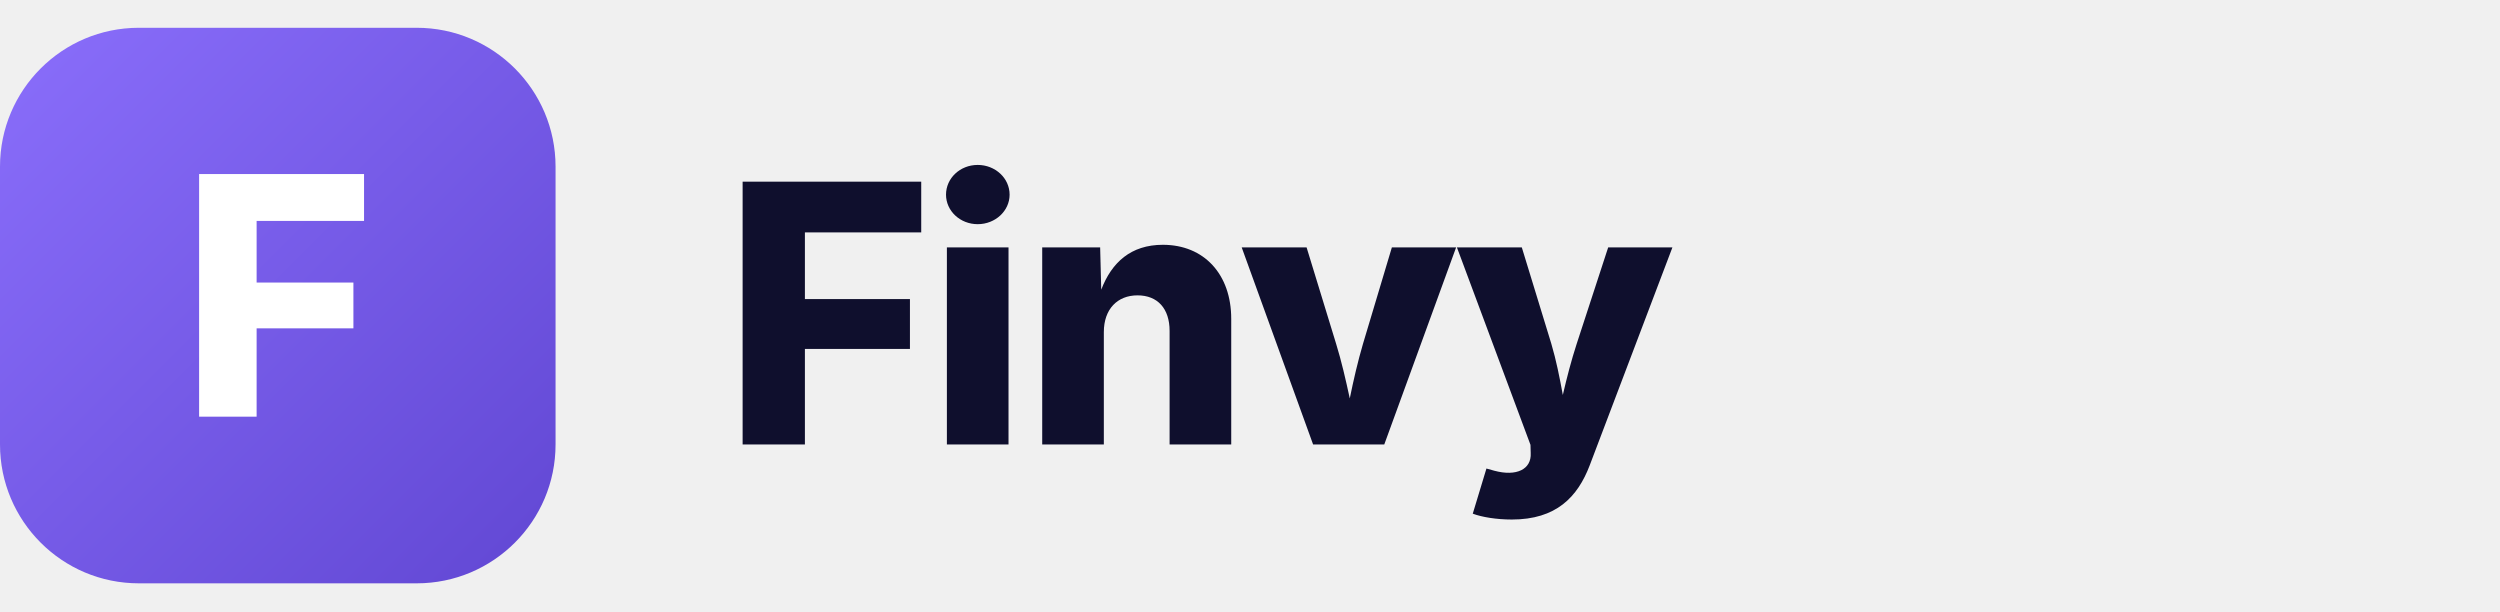
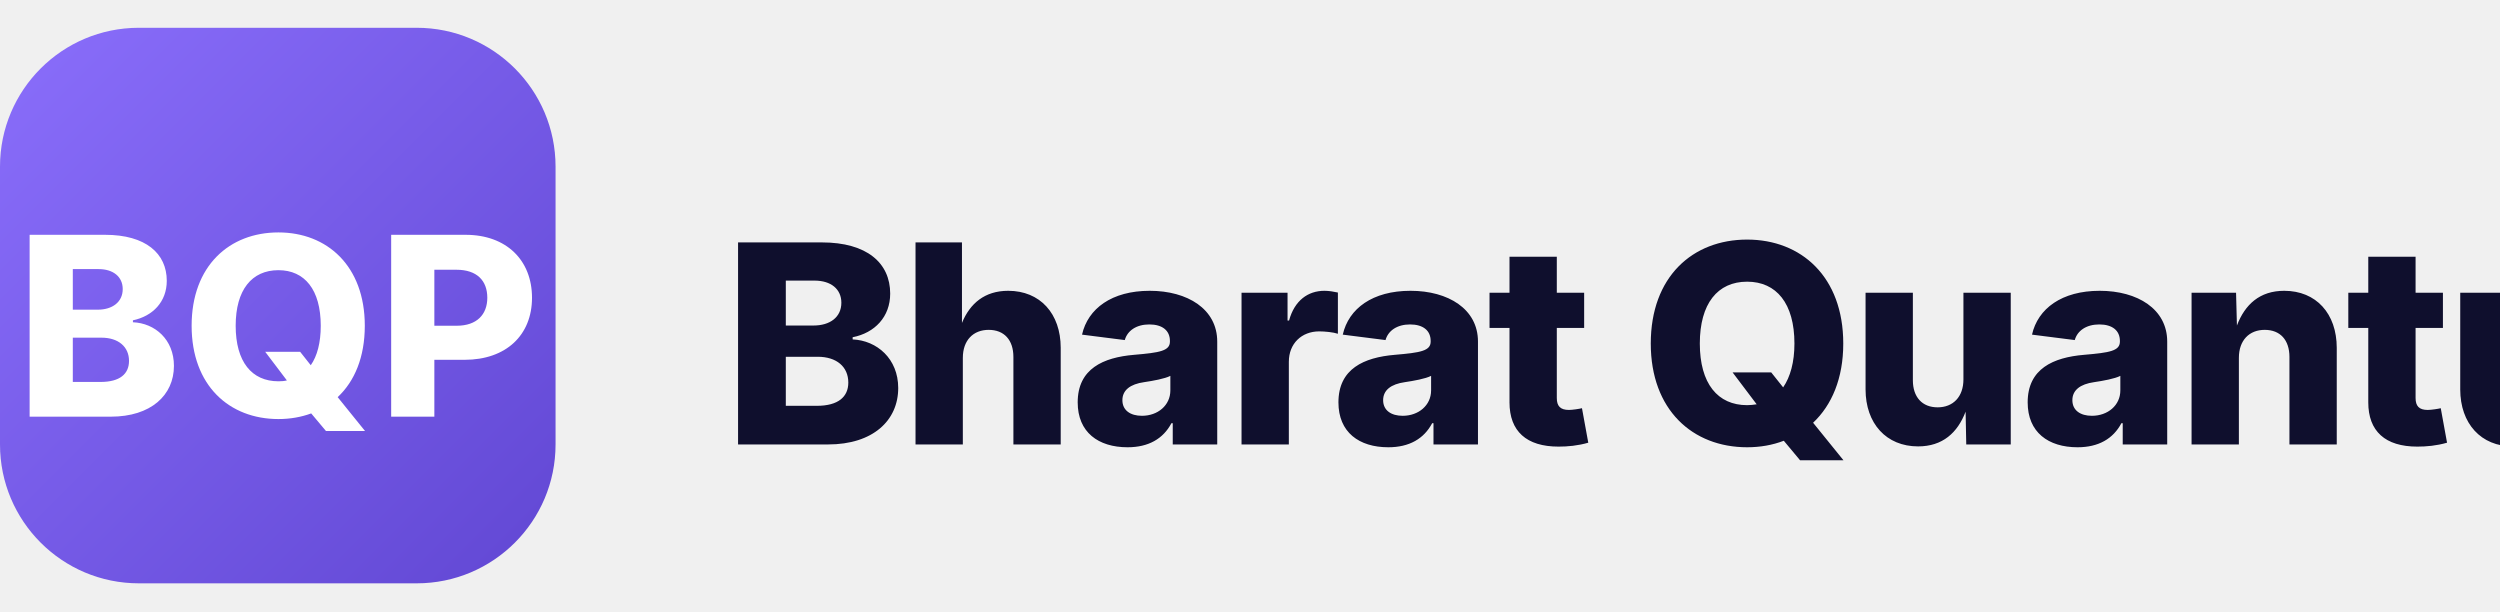
<svg xmlns="http://www.w3.org/2000/svg" viewBox="0 0 180 44" fill="none">
  <rect x="0" y="2" width="40" height="40" rx="10" fill="url(#logoGrad)" />
-   <text x="20" y="30" text-anchor="middle" font-family="Inter, -apple-system, sans-serif" font-size="24" font-weight="800" fill="white">F</text>
-   <text x="52" y="32" font-family="Inter, -apple-system, sans-serif" font-size="26" font-weight="800" fill="#0F0F2D" letter-spacing="-0.5">Finvy</text>
+   <text x="20" y="30" text-anchor="middle" font-family="Inter, -apple-system, sans-serif" font-size="18" font-weight="800" fill="white">BQP</text>
+   <text x="52" y="32" font-family="Inter, -apple-system, sans-serif" font-size="20" font-weight="800" fill="#0F0F2D" letter-spacing="-0.5">Bharat Quantum Prospera</text>
  <defs>
    <linearGradient id="logoGrad" x1="0" y1="0" x2="40" y2="40" gradientUnits="userSpaceOnUse">
      <stop offset="0%" stop-color="#8B6FFC" />
      <stop offset="100%" stop-color="#6248D4" />
    </linearGradient>
  </defs>
</svg>
